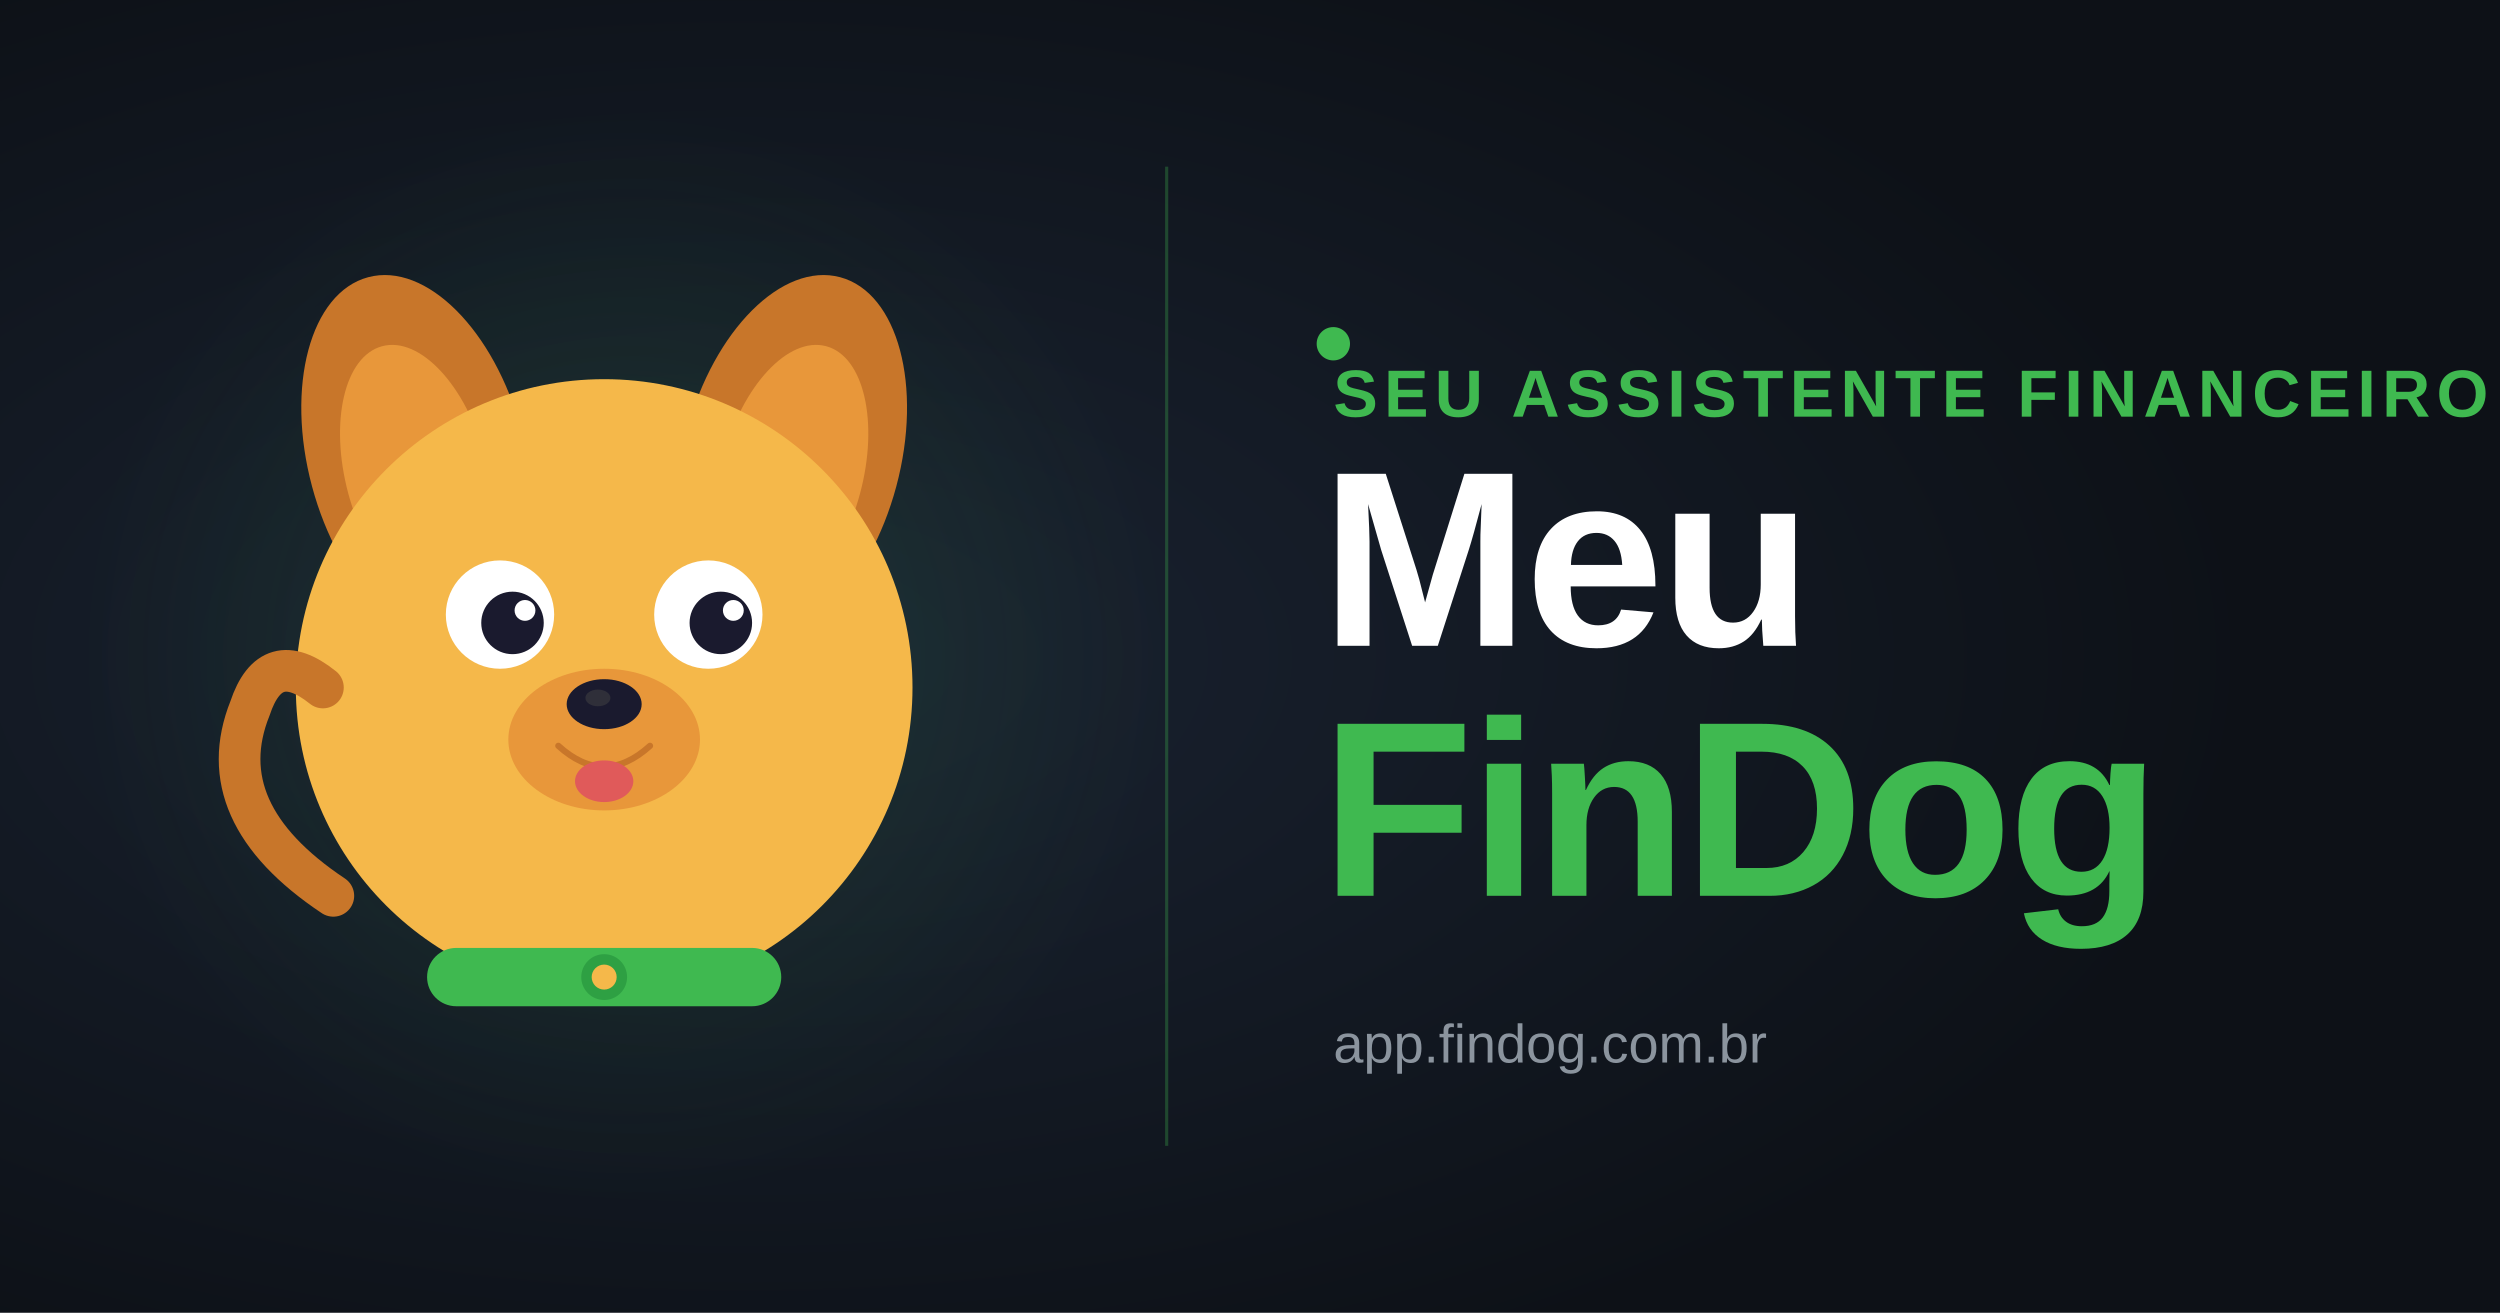
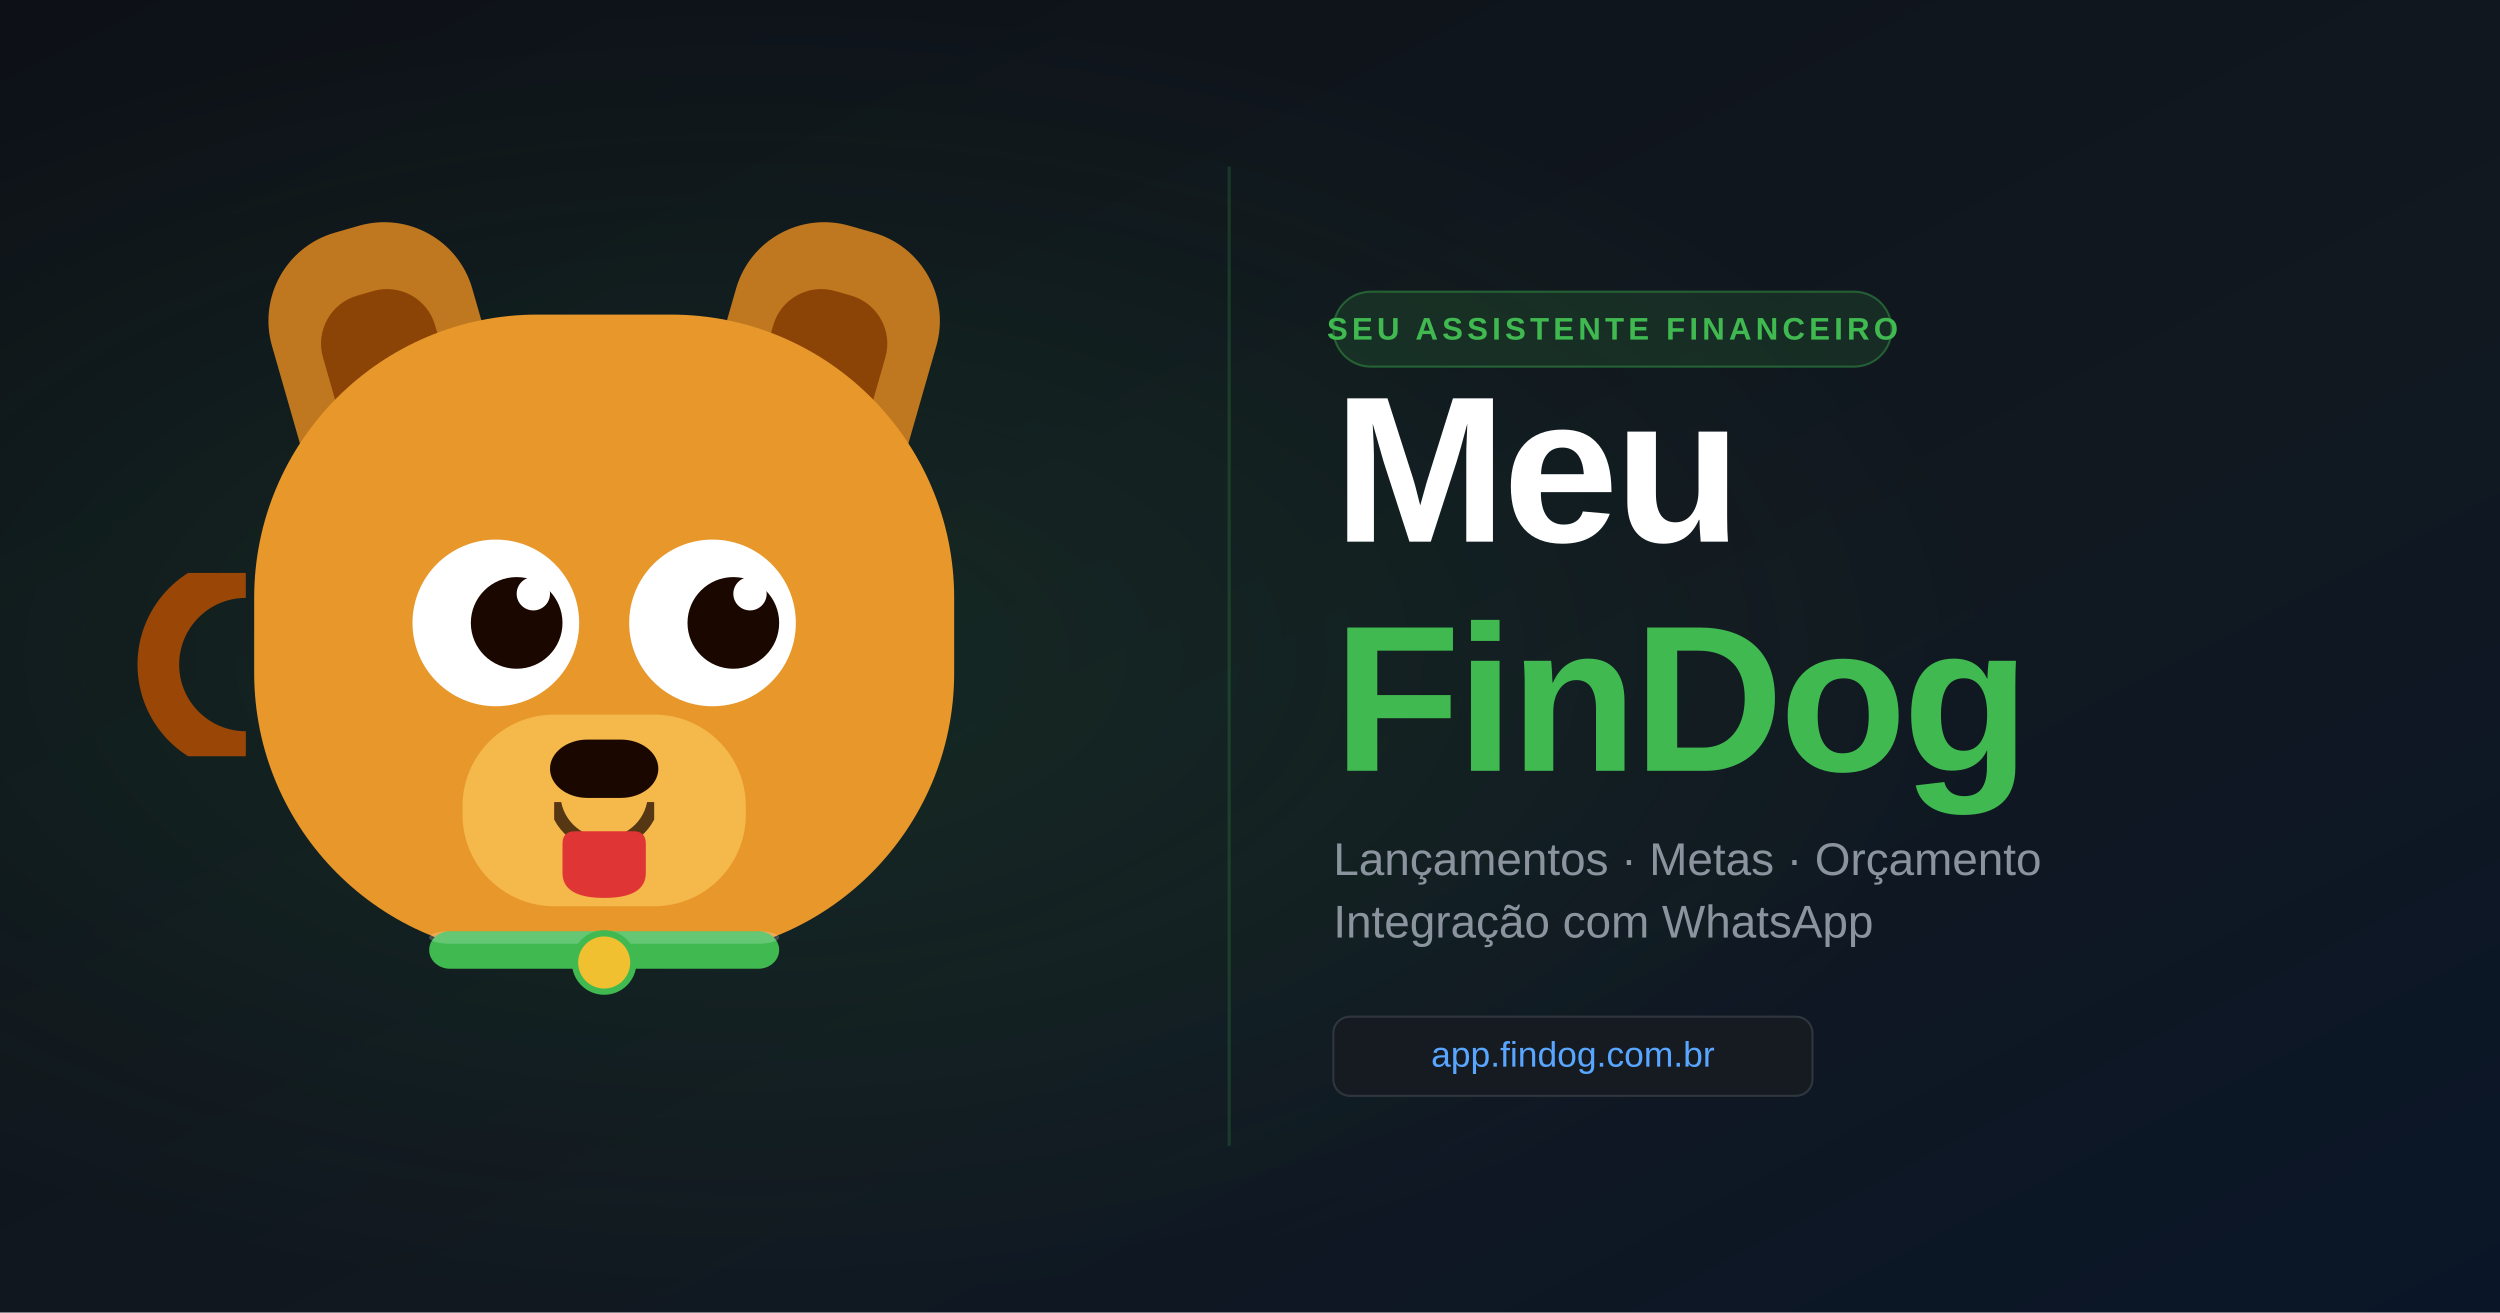
<svg xmlns="http://www.w3.org/2000/svg" viewBox="0 0 1200 630" width="1200" height="630">
-   <rect width="1200" height="630" fill="#0d1117" />
  <defs>
-     <radialGradient id="bg" cx="30%" cy="50%" r="60%">
-       <stop offset="0%" stop-color="#1a2332" />
-       <stop offset="100%" stop-color="#0d1117" />
-     </radialGradient>
-     <radialGradient id="glow" cx="50%" cy="50%" r="50%">
-       <stop offset="0%" stop-color="#3fb950" stop-opacity="0.15" />
+     <linearGradient id="bg" x1="0%" y1="0%" x2="100%" y2="100%">
+       <stop offset="0%" stop-color="#0d1117" />
+       <stop offset="60%" stop-color="#111820" />
+       <stop offset="100%" stop-color="#0a1628" />
+     </linearGradient>
+     <radialGradient id="glow" cx="30%" cy="50%" r="50%">
+       <stop offset="0%" stop-color="#3fb950" stop-opacity="0.12" />
      <stop offset="100%" stop-color="#3fb950" stop-opacity="0" />
    </radialGradient>
  </defs>
  <rect width="1200" height="630" fill="url(#bg)" />
-   <circle cx="300" cy="315" r="260" fill="url(#glow)" />
-   <ellipse cx="200" cy="220" rx="52" ry="90" fill="#c8762a" transform="rotate(-15 200 220)" />
-   <ellipse cx="380" cy="220" rx="52" ry="90" fill="#c8762a" transform="rotate(15 380 220)" />
-   <ellipse cx="200" cy="228" rx="34" ry="64" fill="#e8973a" transform="rotate(-15 200 228)" />
-   <ellipse cx="380" cy="228" rx="34" ry="64" fill="#e8973a" transform="rotate(15 380 228)" />
-   <circle cx="290" cy="330" r="148" fill="#f5b84a" />
-   <circle cx="240" cy="295" r="26" fill="#fff" />
-   <circle cx="340" cy="295" r="26" fill="#fff" />
-   <circle cx="246" cy="299" r="15" fill="#1a1a2e" />
-   <circle cx="346" cy="299" r="15" fill="#1a1a2e" />
-   <circle cx="252" cy="293" r="5" fill="#fff" />
-   <circle cx="352" cy="293" r="5" fill="#fff" />
-   <ellipse cx="290" cy="355" rx="46" ry="34" fill="#e8973a" />
-   <ellipse cx="290" cy="338" rx="18" ry="12" fill="#1a1a2e" />
-   <ellipse cx="287" cy="335" rx="6" ry="4" fill="#444" opacity="0.5" />
-   <path d="M 268 358 Q 290 378 312 358" stroke="#c8762a" stroke-width="3" fill="none" stroke-linecap="round" />
-   <ellipse cx="290" cy="375" rx="14" ry="10" fill="#e05a5a" />
-   <path d="M 160 430 Q 100 390 120 340 Q 130 310 155 330" stroke="#c8762a" stroke-width="20" fill="none" stroke-linecap="round" />
-   <rect x="205" y="455" width="170" height="28" rx="14" fill="#3fb950" />
-   <circle cx="290" cy="469" r="12" fill="#2ea043" stroke="#3fb950" stroke-width="2" />
-   <circle cx="290" cy="469" r="6" fill="#f5b84a" />
-   <line x1="560" y1="80" x2="560" y2="550" stroke="#3fb950" stroke-width="1.5" opacity="0.3" />
-   <text x="640" y="200" font-family="Arial, sans-serif" font-size="32" fill="#3fb950" font-weight="600" letter-spacing="3">SEU ASSISTENTE FINANCEIRO</text>
-   <text x="634" y="310" font-family="Arial, sans-serif" font-size="120" fill="#ffffff" font-weight="800" letter-spacing="-2">Meu</text>
-   <text x="634" y="430" font-family="Arial, sans-serif" font-size="120" fill="#3fb950" font-weight="800" letter-spacing="-2">FinDog</text>
-   <text x="640" y="510" font-family="Arial, sans-serif" font-size="26" fill="#8b949e">app.findog.com.br</text>
-   <circle cx="640" cy="165" r="8" fill="#3fb950" />
+   <rect width="1200" height="630" fill="url(#glow)" />
+   <clipPath id="tc">
+     <rect x="66" y="275" width="52" height="88" />
+   </clipPath>
+   <circle cx="118" cy="319" r="42" stroke="#9a4606" stroke-width="20" fill="none" clip-path="url(#tc)" />
+   <rect x="138" y="107" width="100" height="156" rx="44" fill="#c07820" transform="rotate(-16 188 185)" />
+   <rect x="160" y="139" width="56" height="92" rx="24" fill="#8c4406" transform="rotate(-16 188 185)" />
+   <rect x="342" y="107" width="100" height="156" rx="44" fill="#c07820" transform="rotate(16 392 185)" />
+   <rect x="364" y="139" width="56" height="92" rx="24" fill="#8c4406" transform="rotate(16 392 185)" />
+   <rect x="122" y="151" width="336" height="308" rx="136" fill="#e8972a" />
+   <rect x="222" y="343" width="136" height="92" rx="44" fill="#f5b84a" />
+   <circle cx="238" cy="299" r="40" fill="white" />
+   <circle cx="248" cy="299" r="22" fill="#1a0800" />
+   <circle cx="256" cy="285" r="8" fill="white" />
+   <circle cx="342" cy="299" r="40" fill="white" />
+   <circle cx="352" cy="299" r="22" fill="#1a0800" />
+   <circle cx="360" cy="285" r="8" fill="white" />
+   <rect x="264" y="355" width="52" height="28" rx="18" fill="#1a0800" />
+   <clipPath id="sc">
+     <rect x="266" y="385" width="48" height="20" />
+   </clipPath>
+   <circle cx="290" cy="381" r="24" stroke="#1a0800" stroke-opacity="0.73" stroke-width="6" fill="none" clip-path="url(#sc)" />
+   <path d="M276,399 L304,399 Q310,399 310,405 L310,419 Q310,431 290,431 Q270,431 270,419 L270,405 Q270,399 276,399 Z" fill="#e03535" />
+   <rect x="206" y="447" width="168" height="18" rx="10" fill="#3fb950" />
+   <rect x="206" y="447" width="168" height="6" rx="10" fill="rgba(255,255,255,0.2)" />
+   <circle cx="290" cy="462" r="14" fill="#f0c030" stroke="#3fb950" stroke-width="3" />
+   <line x1="590" y1="80" x2="590" y2="550" stroke="#3fb950" stroke-opacity="0.2" stroke-width="1.5" />
+   <rect x="640" y="140" width="268" height="36" rx="18" fill="#3fb95022" stroke="#3fb950" stroke-opacity="0.4" stroke-width="1" />
+   <text x="774" y="163" font-family="Arial, sans-serif" font-size="15" fill="#3fb950" font-weight="700" text-anchor="middle" letter-spacing="2">SEU ASSISTENTE FINANCEIRO</text>
+   <text x="640" y="260" font-family="'Arial Black', Arial, sans-serif" font-size="100" fill="#ffffff" font-weight="900" letter-spacing="-2">Meu</text>
+   <text x="640" y="370" font-family="'Arial Black', Arial, sans-serif" font-size="100" fill="#3fb950" font-weight="900" letter-spacing="-2">FinDog</text>
+   <text x="640" y="420" font-family="Arial, sans-serif" font-size="22" fill="#8b949e">Lançamentos · Metas · Orçamento</text>
+   <text x="640" y="450" font-family="Arial, sans-serif" font-size="22" fill="#8b949e">Integração com WhatsApp</text>
+   <rect x="640" y="488" width="230" height="38" rx="8" fill="#161b22" stroke="#30363d" stroke-width="1" />
+   <text x="755" y="512" font-family="Arial, sans-serif" font-size="17" fill="#58a6ff" text-anchor="middle">app.findog.com.br</text>
</svg>
